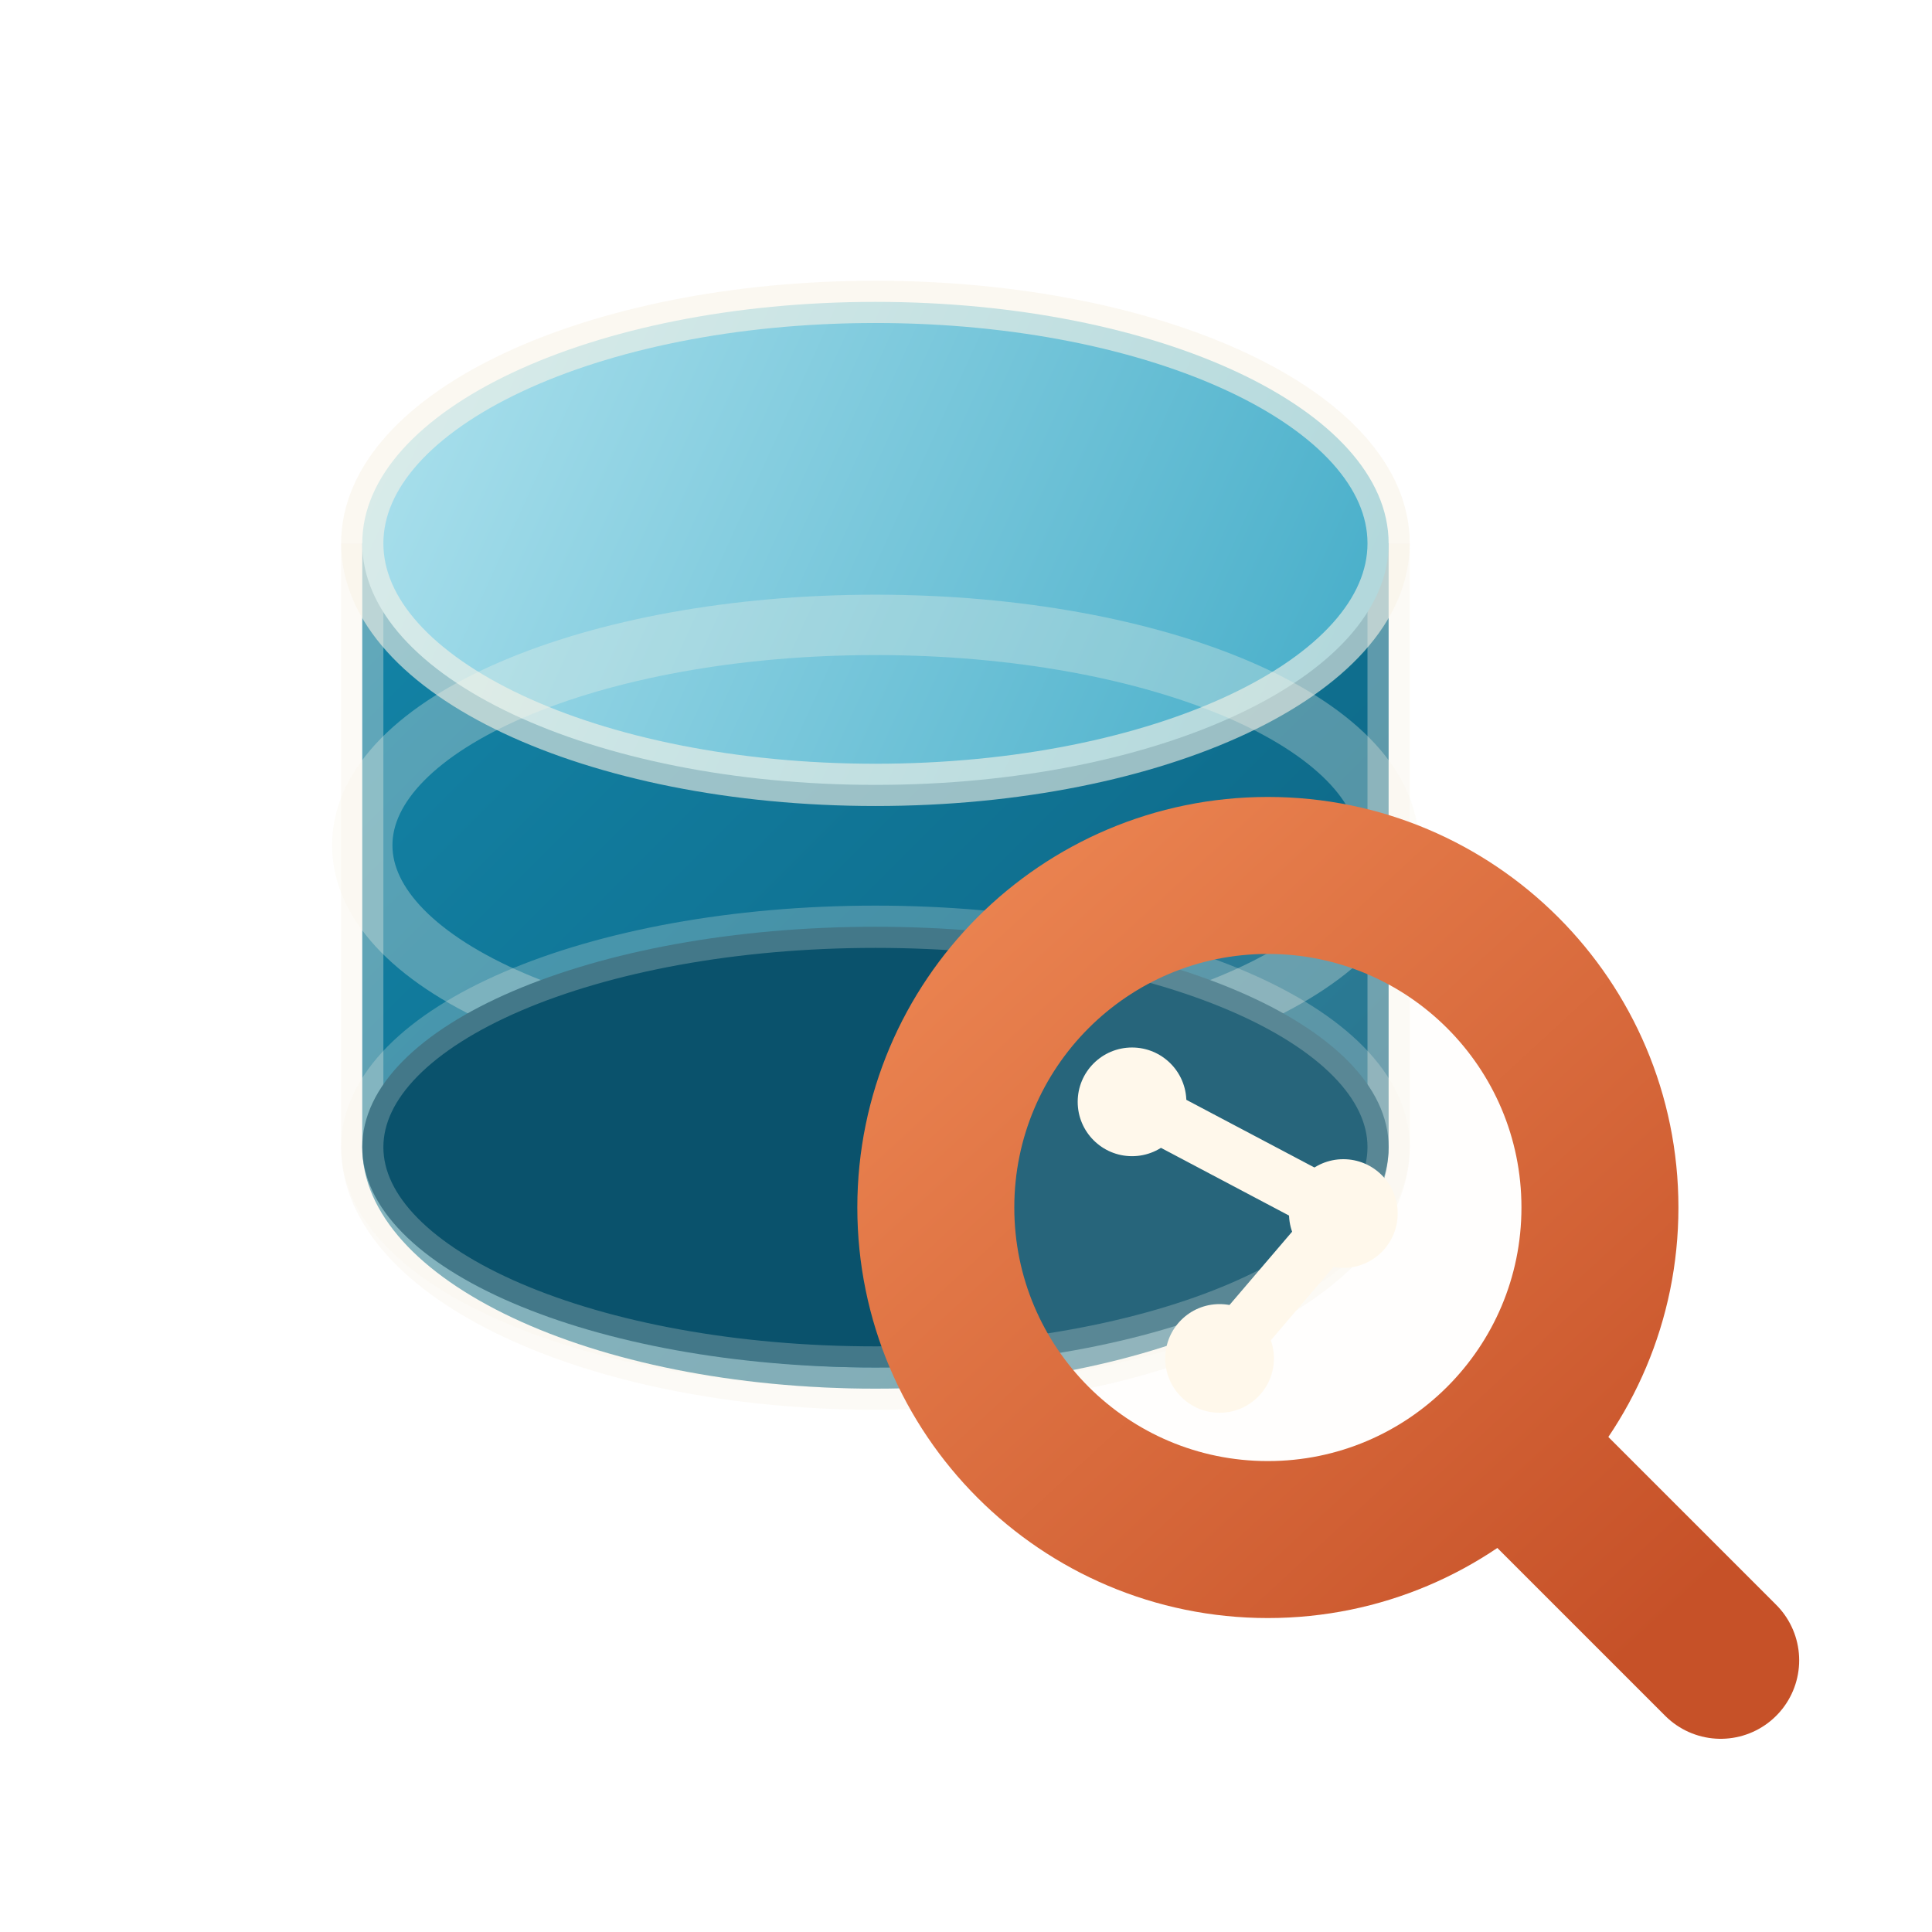
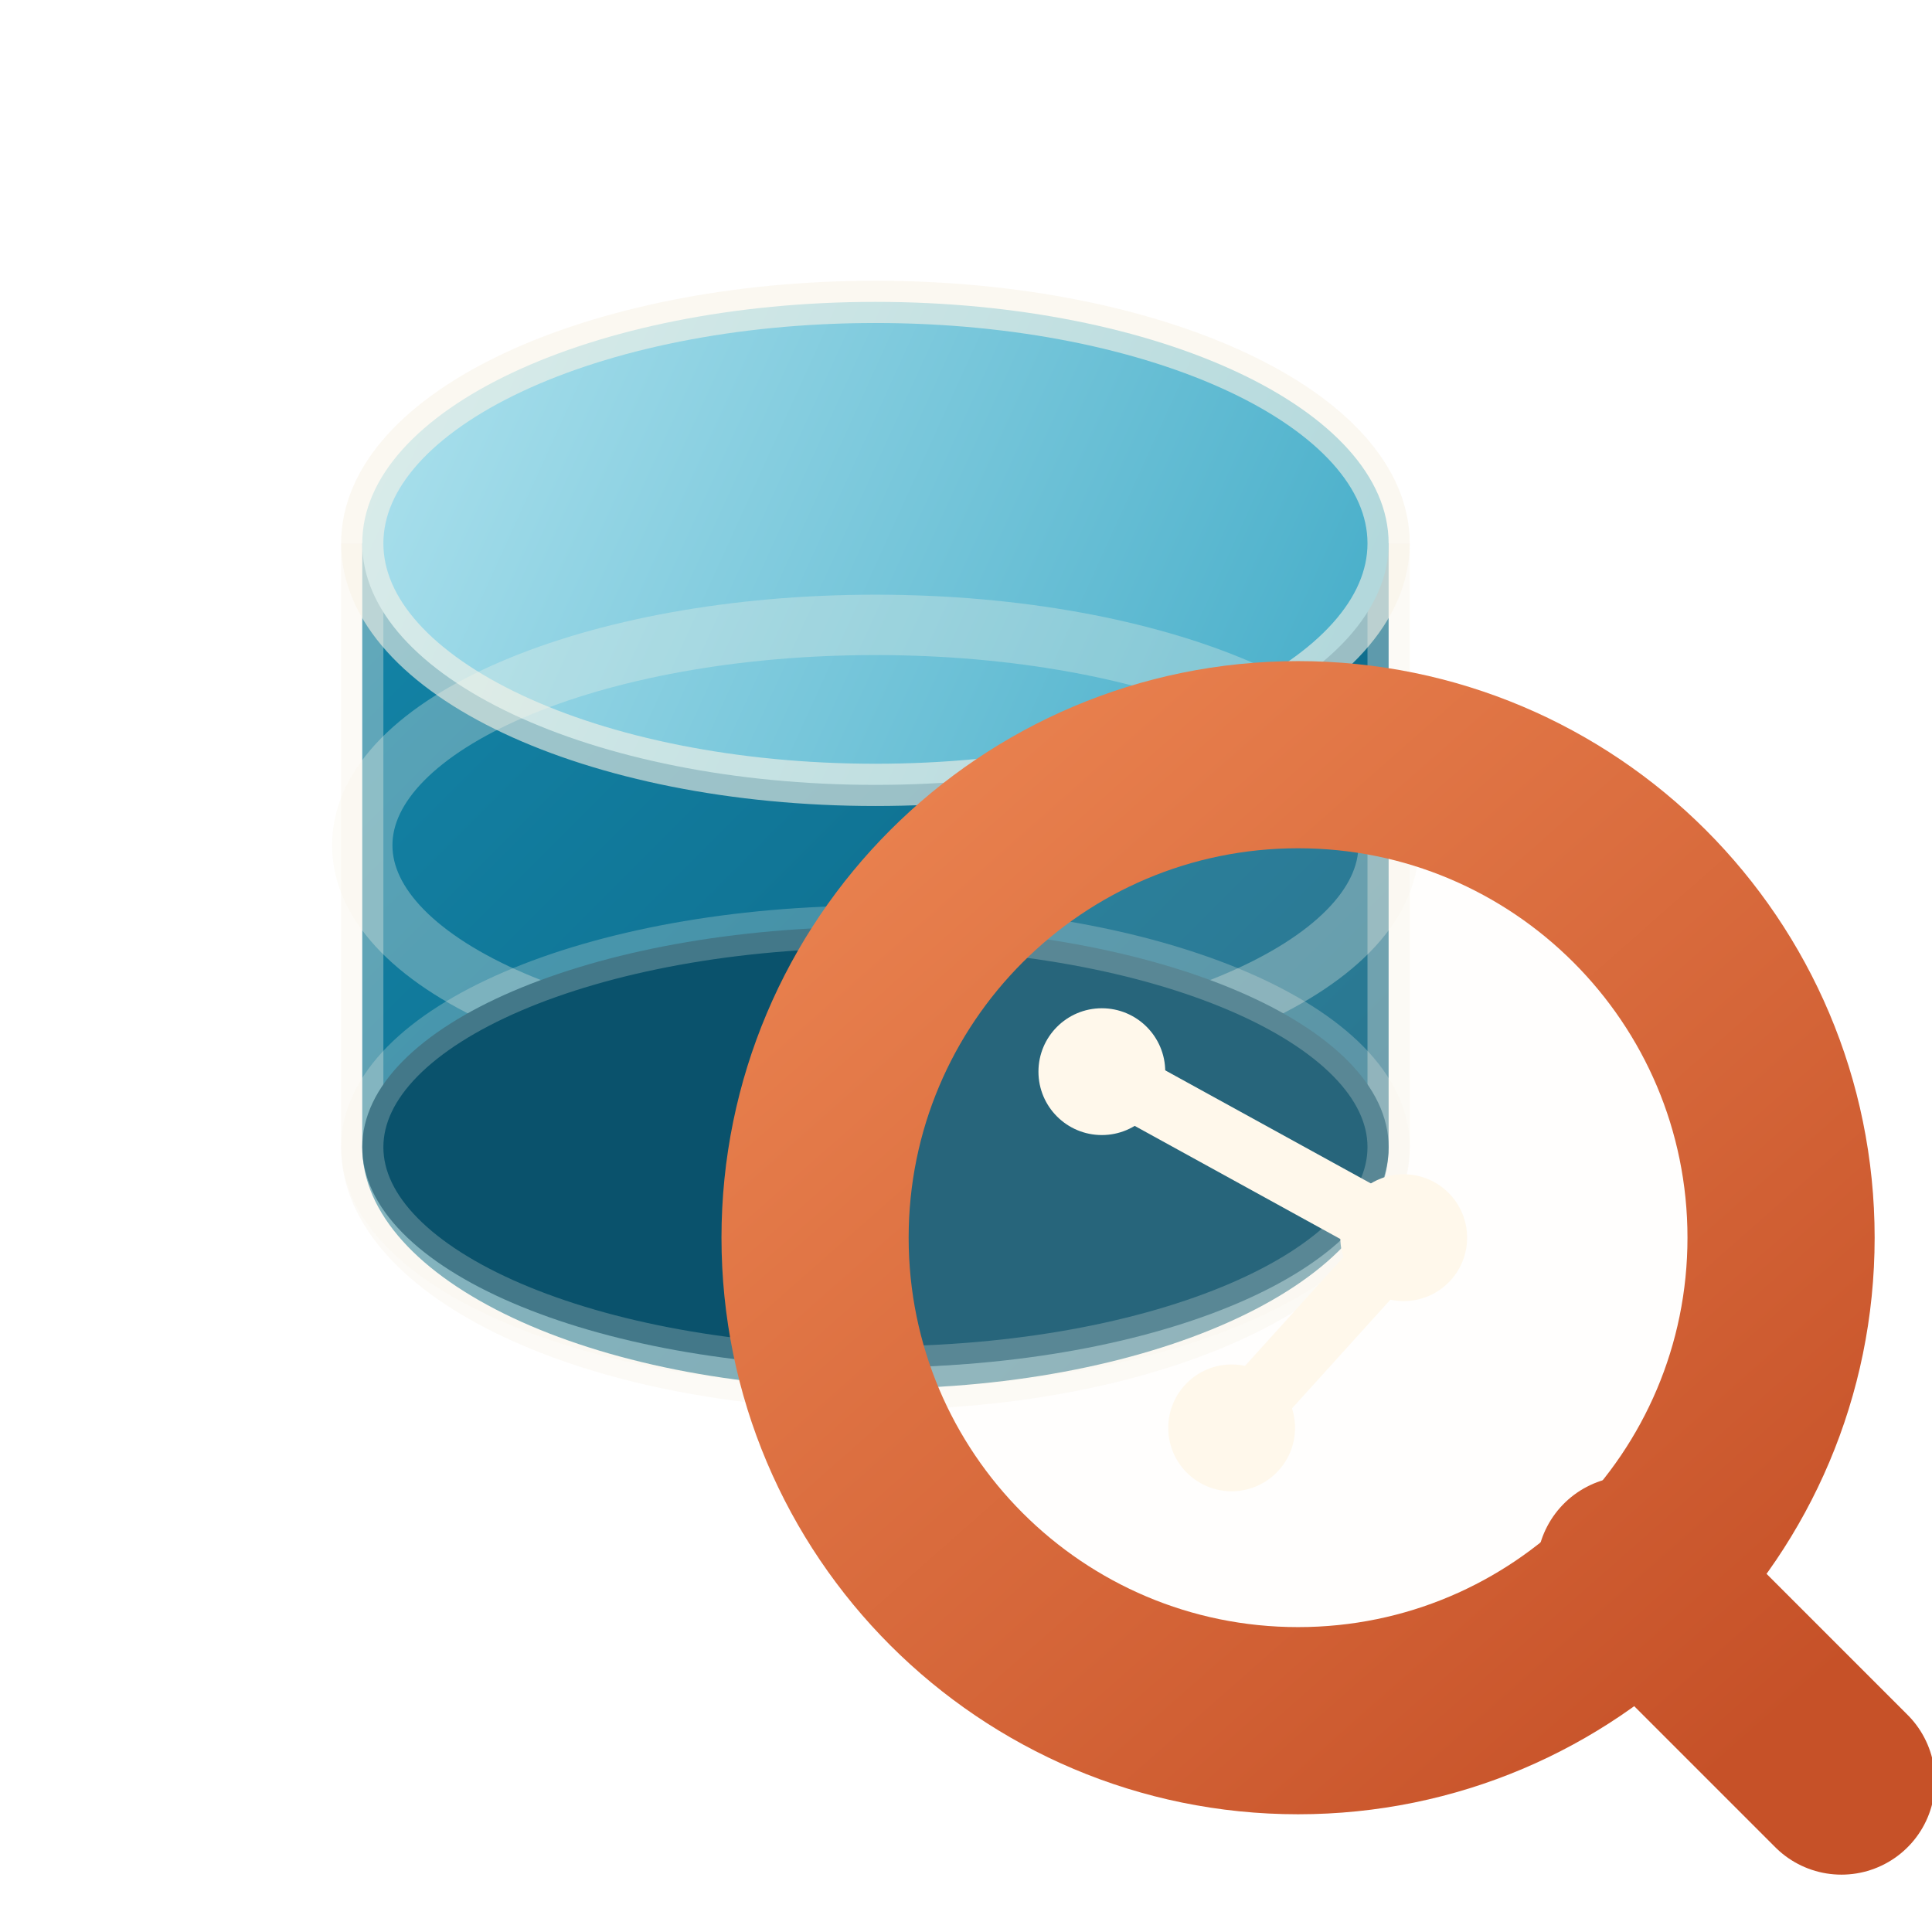
<svg xmlns="http://www.w3.org/2000/svg" viewBox="0 0 64 64" role="img" aria-label="MiSTer downloader database inspector favicon">
  <defs>
    <linearGradient id="dbTop" x1="10" y1="11" x2="43" y2="26" gradientUnits="userSpaceOnUse">
      <stop offset="0" stop-color="#b4e5f0" />
      <stop offset="1" stop-color="#49afca" />
    </linearGradient>
    <linearGradient id="dbBody" x1="12" y1="18" x2="42" y2="48" gradientUnits="userSpaceOnUse">
      <stop offset="0" stop-color="#1384a7" />
      <stop offset="1" stop-color="#0d617f" />
    </linearGradient>
-     <linearGradient id="lens" x1="33" y1="28" x2="56" y2="53" gradientUnits="userSpaceOnUse">
+     <linearGradient id="lens" x1="29" y1="23" x2="59" y2="57" gradientUnits="userSpaceOnUse">
      <stop offset="0" stop-color="#eb8451" />
      <stop offset="1" stop-color="#c65128" />
    </linearGradient>
  </defs>
  <path d="M12 18v20c0 4.4 7.6 8 17 8s17-3.6 17-8V18" fill="url(#dbBody)" stroke="#f8f3e7" stroke-opacity="0.34" stroke-width="1.4" />
  <ellipse cx="29" cy="18" rx="17" ry="8" fill="url(#dbTop)" stroke="#f8f3e7" stroke-opacity="0.6" stroke-width="1.4" />
  <ellipse cx="29" cy="28" rx="17" ry="7.3" fill="none" stroke="#f8f3e7" stroke-opacity="0.3" stroke-width="2" />
  <ellipse cx="29" cy="38" rx="17" ry="7.3" fill="#0a526c" stroke="#f8f3e7" stroke-opacity="0.24" stroke-width="1.4" />
-   <circle cx="42" cy="40" r="11" fill="#fff8eb" fill-opacity="0.12" stroke="url(#lens)" stroke-width="5.2" />
-   <path d="M50 48 57 55" fill="none" stroke="url(#lens)" stroke-width="5.2" stroke-linecap="round" />
-   <circle cx="37.5" cy="36.5" r="1.8" fill="#fff8eb" />
-   <circle cx="44.5" cy="40.2" r="1.8" fill="#fff8eb" />
-   <circle cx="40.4" cy="45" r="1.8" fill="#fff8eb" />
-   <path d="M37.5 36.5 44.5 40.2 40.4 45" fill="none" stroke="#fff8eb" stroke-width="1.8" stroke-linecap="round" stroke-linejoin="round" />
+   <circle cx="43" cy="41" r="16" fill="#fff8eb" fill-opacity="0.12" stroke="url(#lens)" stroke-width="6.2" />
+   <path d="M54 52 61 59" fill="none" stroke="url(#lens)" stroke-width="6.2" stroke-linecap="round" />
+   <circle cx="36.5" cy="35.5" r="2.1" fill="#fff8eb" />
+   <circle cx="46.5" cy="41" r="2.1" fill="#fff8eb" />
+   <circle cx="40.8" cy="47.3" r="2.1" fill="#fff8eb" />
+   <path d="M36.5 35.5 46.5 41 40.8 47.3" fill="none" stroke="#fff8eb" stroke-width="2.1" stroke-linecap="round" stroke-linejoin="round" />
</svg>
